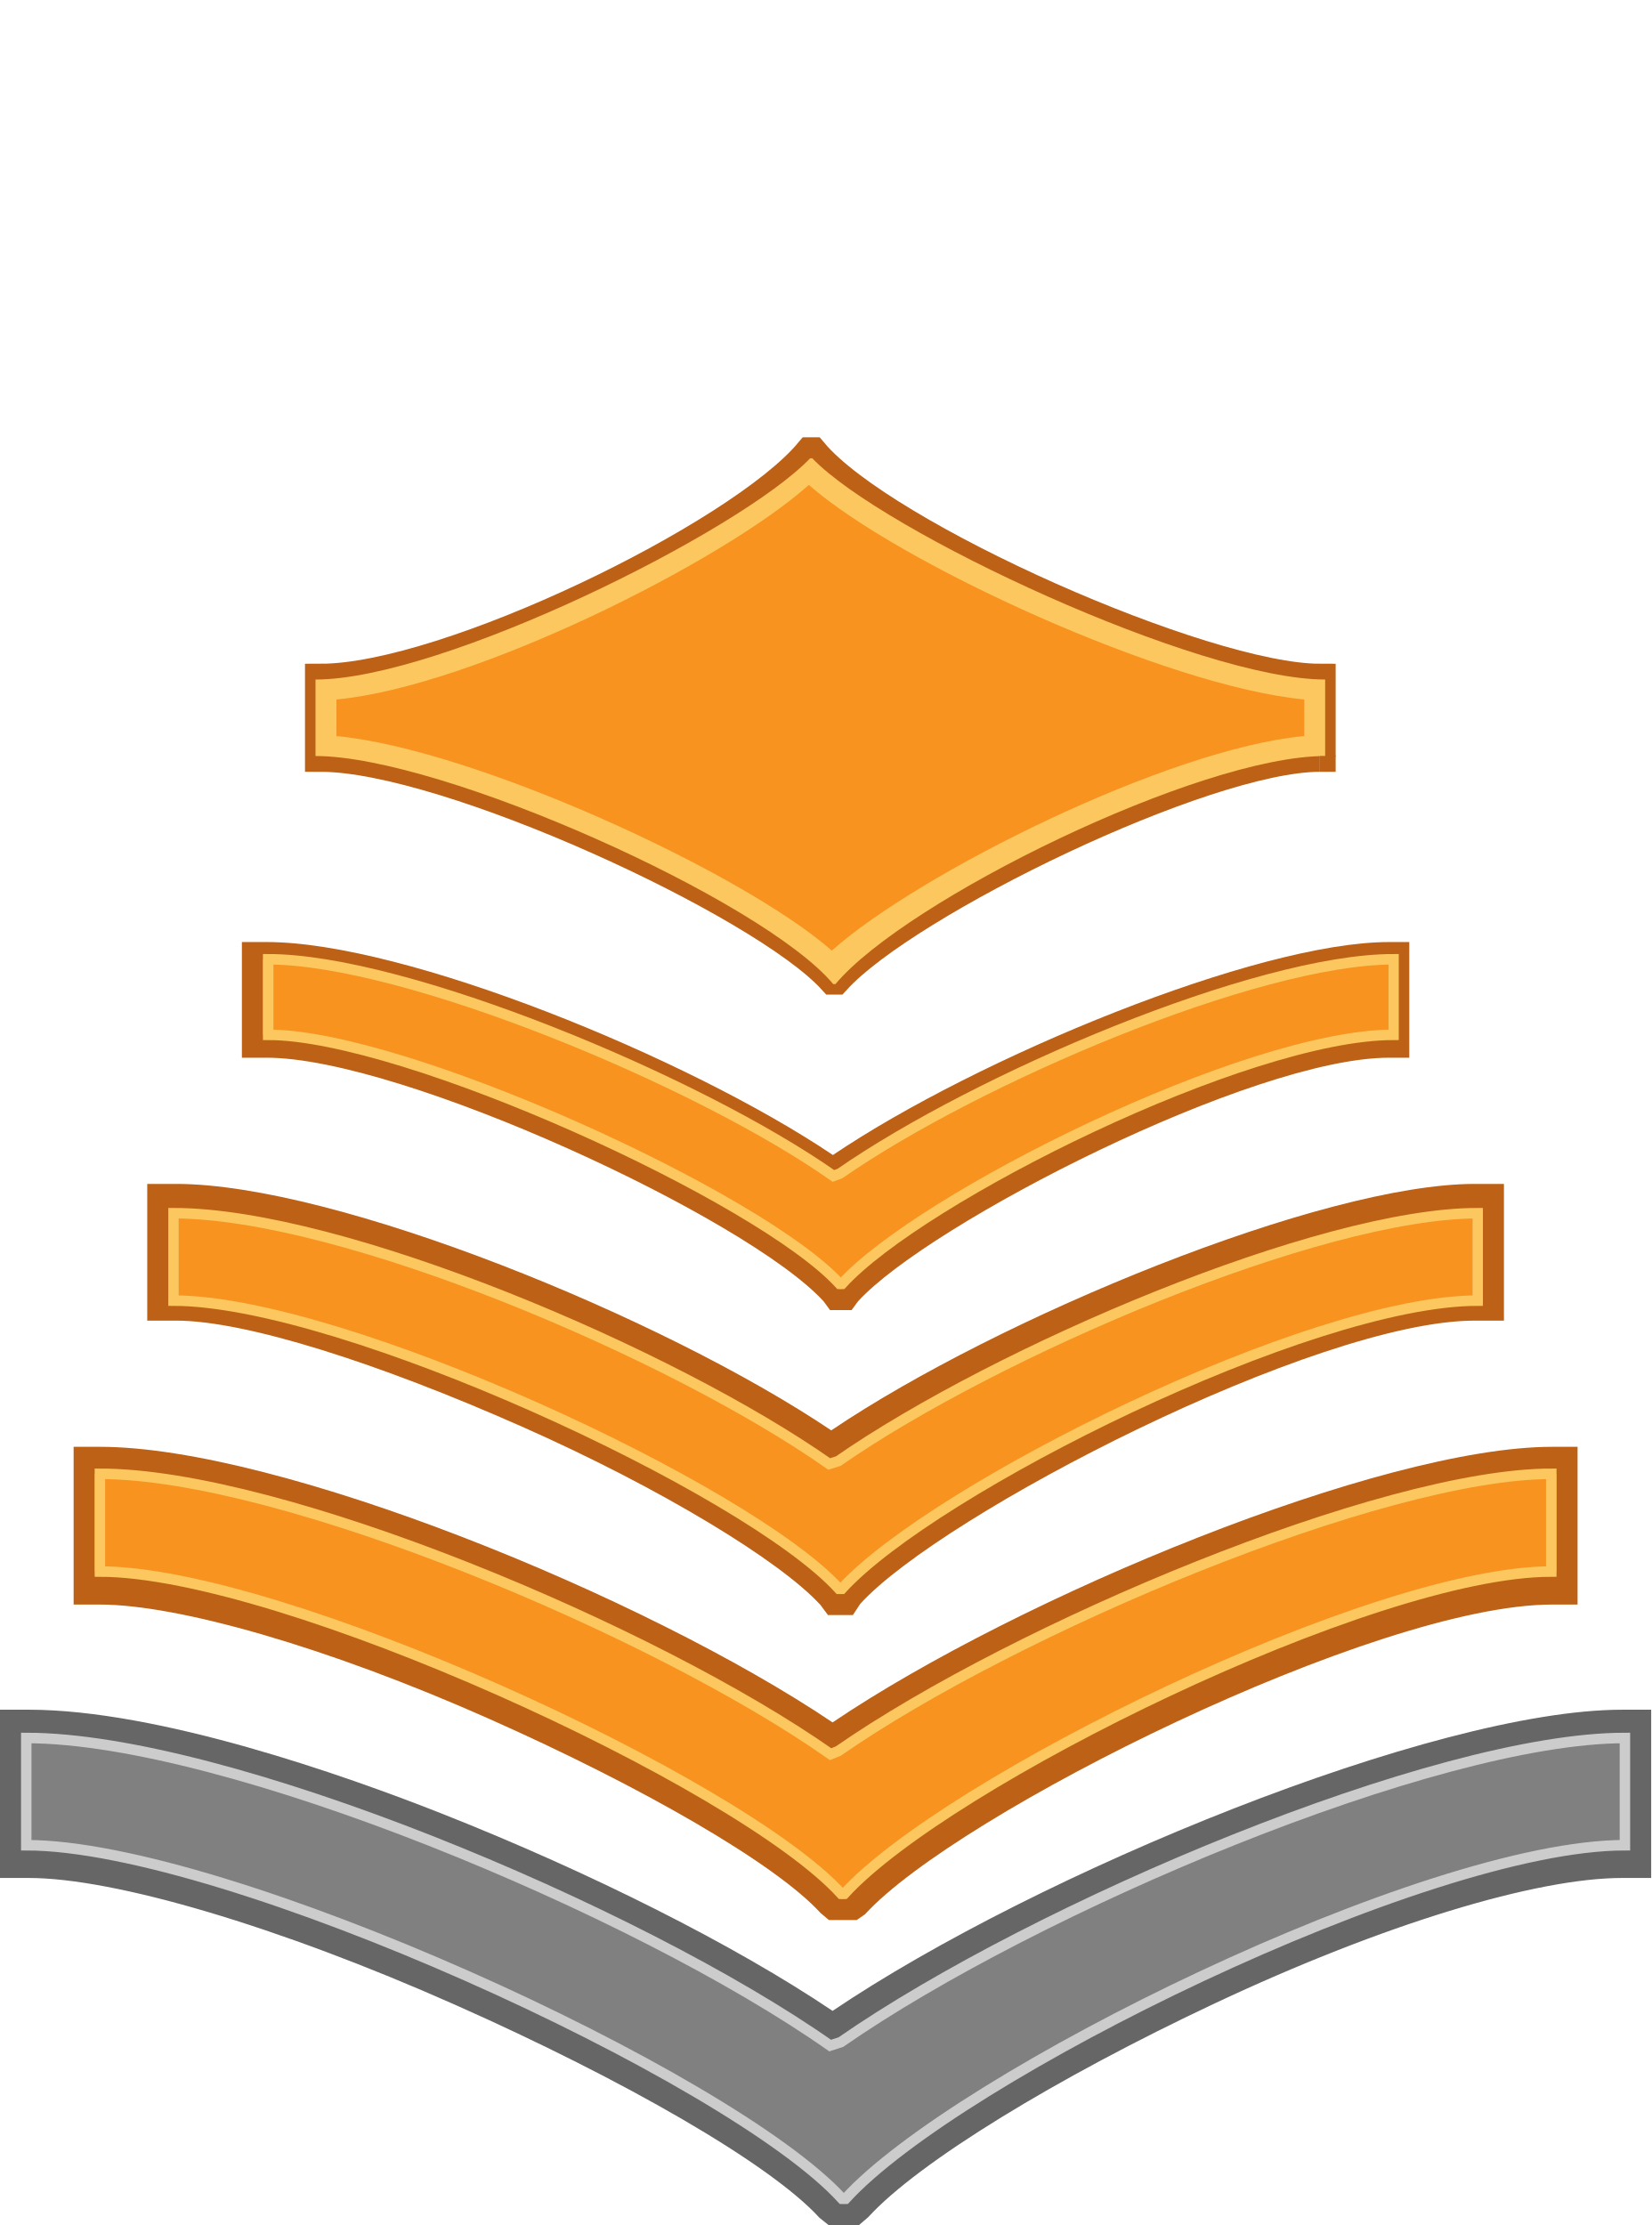
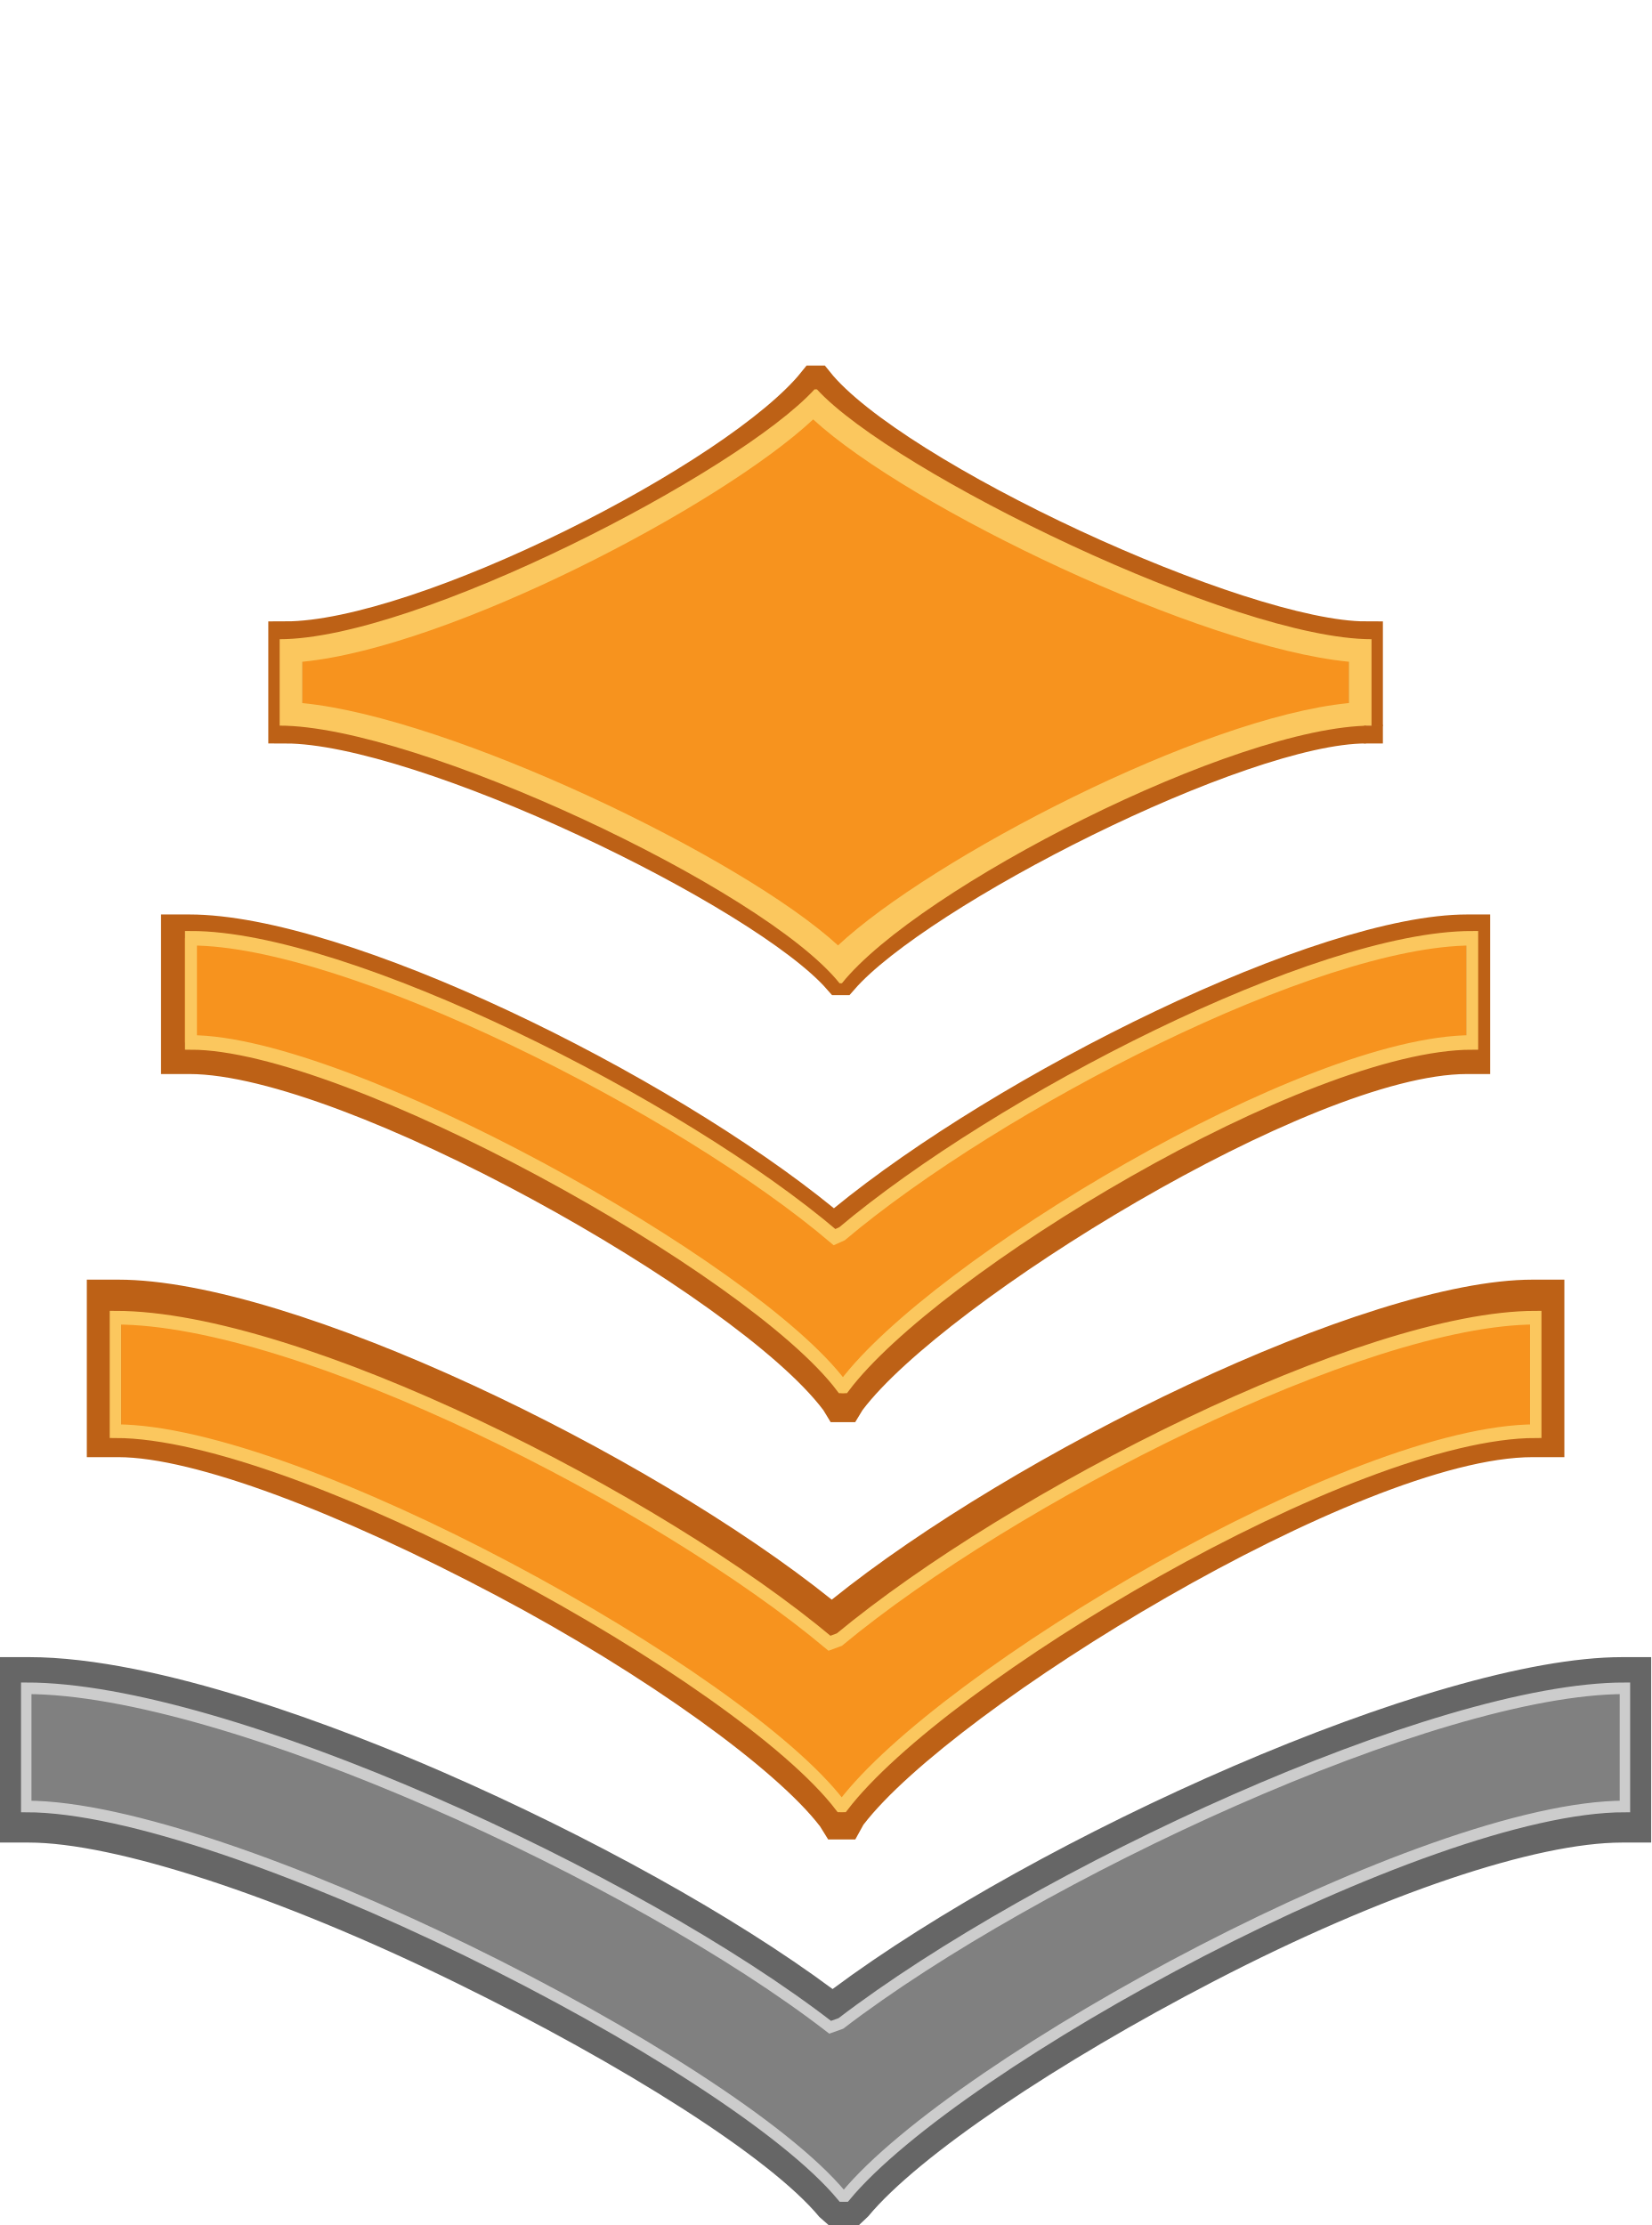
<svg xmlns="http://www.w3.org/2000/svg" version="1.1" id="Ebene_1" x="0px" y="0px" width="157" height="211.581" viewBox="0 0 157 211.581" enable-background="new 0 0 800 600" xml:space="preserve">
  <defs id="defs63" />
-   <g id="g12" transform="translate(-153,-41.419)">
+   <g id="g12" transform="matrix(1.138555,0,0,1.379468,-185.0754,-93.75196)">
    <path stroke-miterlimit="10" d="M 232.84,153.243" id="path2" style="fill:#f7931e;stroke:#f15a24;stroke-width:1.026;stroke-miterlimit:10" />
    <g id="g10">
      <path d="m 232.377,165 -0.305,-0.495 C 224.741,156.466 191.402,141 178.362,141 H 177 v -9 h 1.361 c 13.143,0 40.338,11.172 53.836,20.469 C 245.562,143.233 272.507,132 285.075,132 H 286 v 9 h -0.925 c -13.486,0 -44.217,15.789 -51.251,23.505 L 233.519,165 Z" id="path4" style="fill:#f7931e" />
      <path d="m 285,133 v 6.822 C 272,139.822 240.55,155 233.065,164 H 232.83 C 225.344,155 192,139.822 178,139.822 v -7.183 c 14,0 40.936,11.51 53.89,20.604 l 0.641,-0.232 c 13.04,-9.058 40.47,-20.372 52.47,-20.372 M 287,131 h -1.925 c -12.56,0 -39.207,11.013 -52.879,20.253 C 218.388,141.956 191.488,131 178.361,131 H 176 v 1.639 7.183 2.178 h 2.361 c 12.858,0 45.727,15.246 52.953,23.17 l 0.61,0.83 h 0.906 0.235 0.906 l 0.61,-0.83 C 241.338,157.758 272.094,142 285.074,142 H 287 v -2.178 -7.183 z" id="path6" style="fill:#bd6116" />
      <path stroke-miterlimit="10" d="m 232.871,153.011 c 13.04,-9.058 39.629,-20.372 52.629,-20.372 v 7.183 c -14,0 -44.95,15.469 -52.435,23.678 h -0.235 c -7.486,-8.209 -41.33,-23.678 -54.33,-23.678 v -7.183 c 13,0 40.792,11.51 53.746,20.604 z" id="path8" style="fill:none;stroke:#fbc75e;stroke-miterlimit:10" />
    </g>
  </g>
-   <g id="g24" transform="translate(-153,-41.419)">
+   <g id="g24" transform="matrix(1.089074,0,0,1.298363,-173.6205,-78.26295)">
    <path stroke-miterlimit="10" d="M 232.784,180.63" id="path14" style="fill:#f7931e;stroke:#f15a24;stroke-width:1.188;stroke-miterlimit:10" />
    <g id="g22">
      <path d="m 232.248,194 -0.353,-0.686 C 223.411,184.011 184.828,166 169.736,166 H 169 v -10 h 0.736 c 15.211,0 46.684,12.929 62.304,23.688 C 247.507,168.999 278.691,156 293.236,156 H 294 v 10 h -0.764 c -15.607,0 -51.172,18.385 -59.314,27.314 L 233.569,194 Z" id="path16" style="fill:#f7931e" />
      <path d="m 293,157 v 8.098 c -15,0 -51.293,17.902 -59.956,27.902 h -0.272 C 224.108,183 185,165.098 170,165.098 v -8.313 c 15,0 47.033,13.319 62.025,23.845 l 0.497,-0.27 C 247.613,169.879 279,156.785 293,156.785 M 296,154 h -2.764 c -14.535,0 -45.375,12.745 -61.197,23.438 C 216.059,166.678 184.929,154 169.736,154 H 167 v 2.785 8.313 1.902 h 2.736 c 6.621,0 19.302,4.043 33.094,10.17 13.035,5.792 24.363,12.681 28.188,16.875 l 0.707,0.955 h 1.048 0.272 1.048 l 0.707,-1.074 C 242.621,185.348 278.216,167 293.237,167 H 296 v -1.902 -8.313 z" id="path18" style="fill:#bd6116" />
      <path stroke-miterlimit="10" d="M 232.706,180.36 C 247.797,169.879 278.5,156.785 293.5,156.785 v 8.313 c -16,0 -51.793,17.902 -60.456,27.402 h -0.272 C 224.108,183 185.5,165.098 169.5,165.098 v -8.313 c 16,0 47.35,13.319 62.341,23.845 z" id="path20" style="fill:none;stroke:#fbc75e;stroke-miterlimit:10" />
    </g>
  </g>
-   <g id="g36" transform="translate(-153,-41.419)">
-     <path stroke-miterlimit="10" d="M 232.996,208.229" id="path26" style="fill:#f7931e;stroke:#f15a24;stroke-width:1.328;stroke-miterlimit:10" />
-     <g id="g34">
-       <path d="m 232.398,223 -0.395,-0.613 C 222.516,211.985 179.375,192 162.5,192 H 161 v -12 h 1.5 c 17.008,0 52.199,14.457 69.666,26.486 C 249.459,194.535 284.327,180 300.59,180 H 302 v 12 h -1.41 c -17.451,0 -57.218,20.403 -66.321,30.387 L 233.874,223 Z" id="path28" style="fill:#f7931e" />
-       <path d="m 301,182 v 8.86 c -18,0 -58.026,20.14 -67.712,31.14 h -0.304 C 223.296,211 180,190.86 162,190.86 v -9.294 c 18,0 52.988,14.893 69.75,26.661 l 1.091,-0.301 c 16.873,-11.72 52.158,-26.36 68.158,-26.36 M 303,179 h -2.41 c -16.252,0 -50.735,14.25 -68.426,26.207 C 214.296,193.176 179.487,179 162.5,179 H 160 v 2.566 9.294 3.14 h 2.5 c 7.403,0 21.583,4.014 37.004,10.865 14.576,6.477 27.242,13.778 31.518,18.467 l 0.79,0.667 h 1.172 0.304 1.172 l 0.79,-0.547 c 8.745,-9.591 48.544,-29.453 65.34,-29.453 H 303 v -3.14 -9.294 z" id="path30" style="fill:#bd6116" />
-       <path stroke-miterlimit="10" d="m 232.717,207.927 c 16.873,-11.72 51.783,-26.36 67.783,-26.36 v 9.294 c -17,0 -57.526,20.018 -67.212,30.64 h -0.304 c -9.688,-10.622 -53.223,-30.64 -70.484,-30.64 v -9.294 c 17.261,0 52.715,14.893 69.478,26.661 z" id="path32" style="fill:none;stroke:#fbc75e;stroke-miterlimit:10" />
-     </g>
-   </g>
-   <g id="g48" transform="translate(-153,-41.419)">
+   <g id="g48" transform="matrix(1,0,0,1.102039,-153,-67.2348)">
    <path stroke-miterlimit="10" d="M 233.078,235.939" id="path38" style="fill:#f7931e;stroke:#f15a24;stroke-width:1.457;stroke-miterlimit:10" />
    <g id="g46">
      <path d="m 232.421,252 -0.433,-0.667 C 221.58,239.92 174.25,218 155.736,218 H 154 v -13 h 1.736 c 18.659,0 57.268,15.86 76.43,29.059 C 251.139,220.946 289.393,205 307.236,205 H 309 v 13 h -1.764 c -19.146,0 -62.774,22.379 -72.761,33.333 L 234.041,252 Z" id="path40" style="fill:#808080" />
      <path d="m 307,207 v 9.885 c -19,0 -62.976,22.115 -73.602,34.115 h -0.334 C 222.436,239 175,216.885 156,216.885 v -10.197 c 19,0 57.727,16.339 76.117,29.25 l 0.652,-0.33 C 251.281,222.75 290,206.688 307,206.688 M 310,204 h -2.764 c -17.831,0 -55.662,15.521 -75.071,28.639 -9.298,-6.262 -22.969,-13.143 -37.026,-18.708 -9.423,-3.73 -27.073,-9.932 -39.402,-9.932 H 153 v 2.688 10.197 3.116 h 2.736 c 8.123,0 23.678,4.568 40.597,12.086 15.991,7.104 29.887,15.077 34.578,20.221 l 0.867,0.693 h 1.286 0.334 1.286 l 0.867,-0.744 c 4.803,-5.268 18.021,-13.303 32.89,-20.3 C 284.623,224.342 299.125,220 307.236,220 H 310 v -3.115 -10.197 z" id="path42" style="fill:#666666" />
      <path stroke-miterlimit="10" d="m 232.953,235.608 c 18.512,-12.858 56.547,-28.92 74.547,-28.92 v 10.197 c -19,0 -63.476,21.961 -74.102,33.615 h -0.334 C 222.436,238.846 174.5,216.885 155.5,216.885 v -10.197 c 19,0 58.043,16.339 76.434,29.25 z" id="path44" style="fill:none;stroke:#cccccc;stroke-miterlimit:10" />
    </g>
  </g>
  <path stroke-miterlimit="10" d="M 96.393,0" id="path50" style="fill:#f7931e;stroke:#f15a24;stroke-miterlimit:10" />
-   <g id="g58" transform="translate(-153,-41.419)">
+   <g id="g58" transform="matrix(1.081436,0,0,1.129532,-171.3112,-58.9872)">
    <path d="m 279,113.312 c -12,0 -39.866,13.688 -46.563,21.688 h -0.21 C 225.527,127 195,113.312 183,113.312 v -0.849 -6.427 C 195,106.036 223.329,92 230.026,85 h 0.21 c 6.7,7 36.764,21.036 48.764,21.036 z" id="path52" style="fill:#f7931e" />
    <path stroke-miterlimit="10" d="m 278.5,113.312 c -11,0 -39.366,13.842 -46.063,21.188 h -0.21 C 225.528,127.154 195.5,113.312 183.5,113.312 v -0.849 -6.427 c 12,0 39.829,-13.536 46.526,-21.536 h 0.21 c 6.699,8 37.263,21.536 48.263,21.536 v 7.276 z" id="path54" style="fill:none;stroke:#bd6116;stroke-width:3;stroke-miterlimit:10" />
    <path d="m 229.907,87.533 c 8.524,7.48 34.093,19.183 47.093,20.399 v 3.48 c -13,1.214 -36.77,13.126 -44.907,20.402 C 223.568,124.333 198,112.63 185,111.414 v -3.48 c 13,-1.213 36.771,-13.125 44.907,-20.401 M 230.237,85 h -0.21 C 223.329,92 195,106.036 183,106.036 v 6.427 0.849 c 12,0 42.527,13.688 49.227,21.688 h 0.21 C 239.135,127 267,113.312 279,113.312 v -7.276 C 267,106.036 236.936,92 230.237,85 Z" id="path56" style="fill:#fbc75e" />
  </g>
-   <rect style="fill:#bd6116;fill-opacity:1;stroke:none;stroke-width:129.767;stroke-miterlimit:4.2;stroke-dasharray:none;stroke-opacity:1;paint-order:markers fill stroke" id="rect6029" width="1.5" height="1.502" x="125.499" y="71.893" />
-   <rect style="fill:#bd6116;fill-opacity:1;stroke:none;stroke-width:3.7;stroke-miterlimit:4.2;stroke-dasharray:none;stroke-opacity:1;paint-order:markers fill stroke" id="rect6033" width="0.992" height="0.125" x="126.004" y="71.831" />
+   <rect style="fill:#bd6116;fill-opacity:1;stroke:none;stroke-width:150.058;stroke-miterlimit:4.2;stroke-dasharray:none;stroke-opacity:1;paint-order:markers fill stroke" id="rect6029" width="1.783" height="1.689" x="129.706" y="69.01" />
+   <rect style="fill:#bd6116;fill-opacity:1;stroke:none;stroke-width:3.85;stroke-miterlimit:4.2;stroke-dasharray:none;stroke-opacity:1;paint-order:markers fill stroke" id="rect6033" width="1.074" height="0.125" x="130.411" y="68.932" />
</svg>
